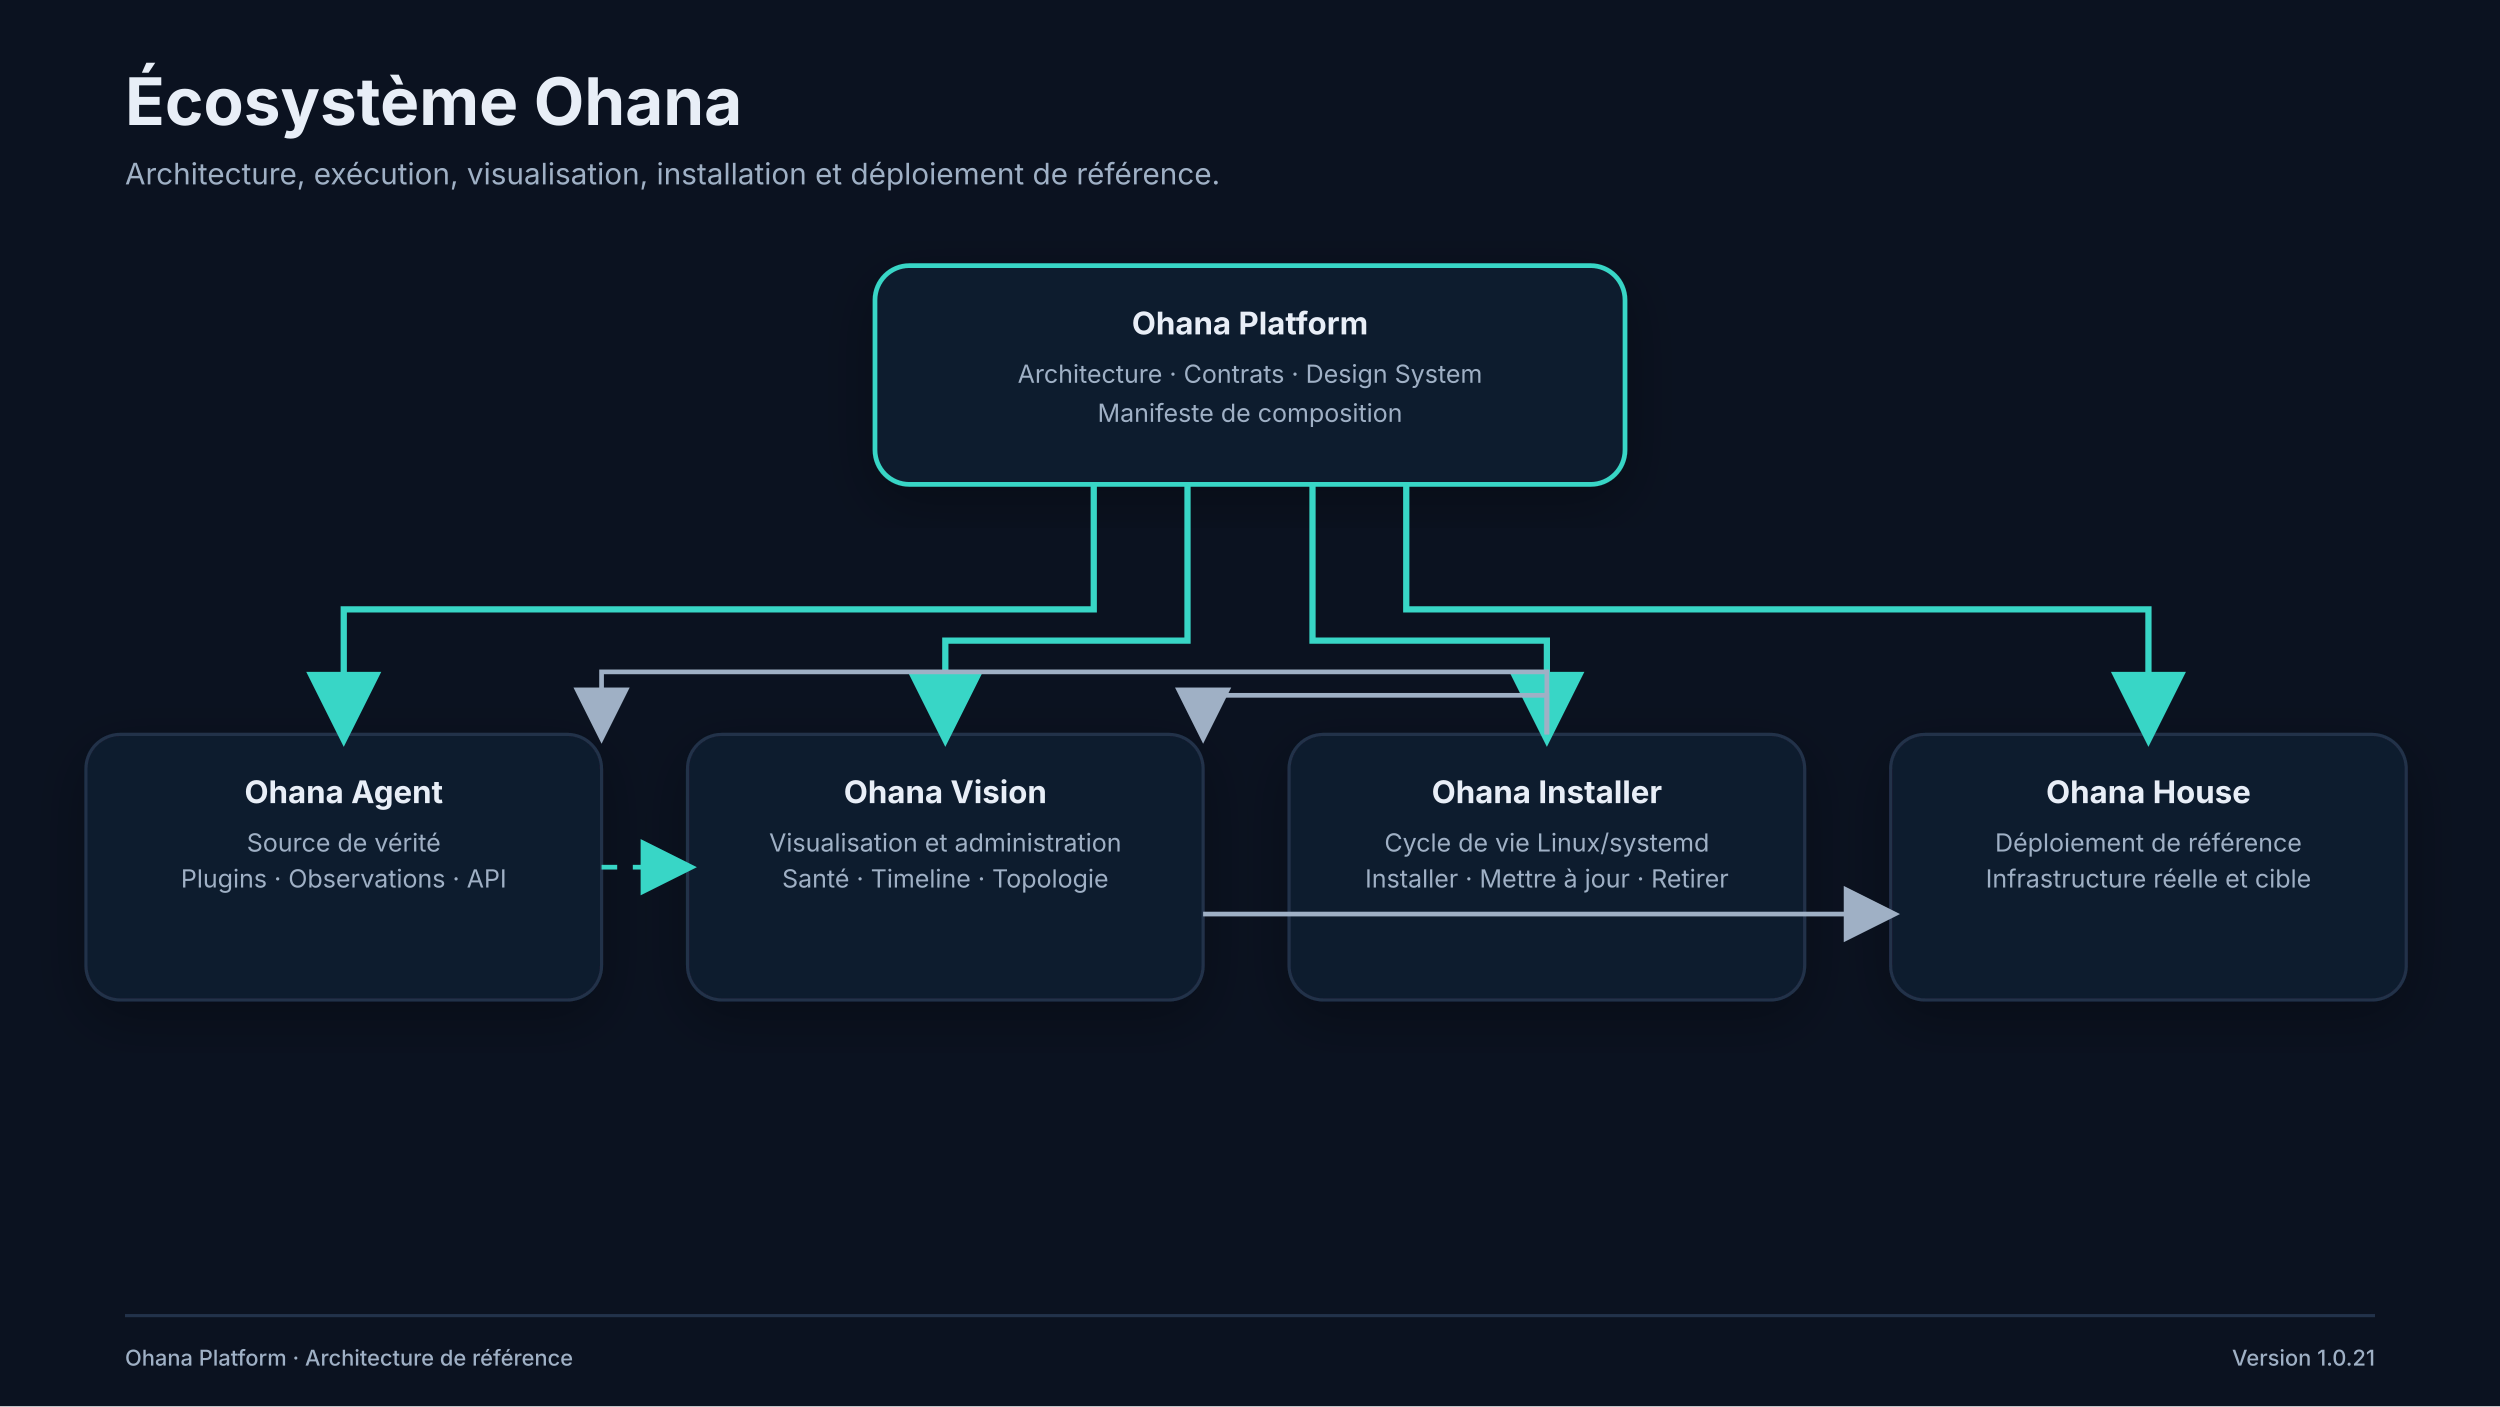
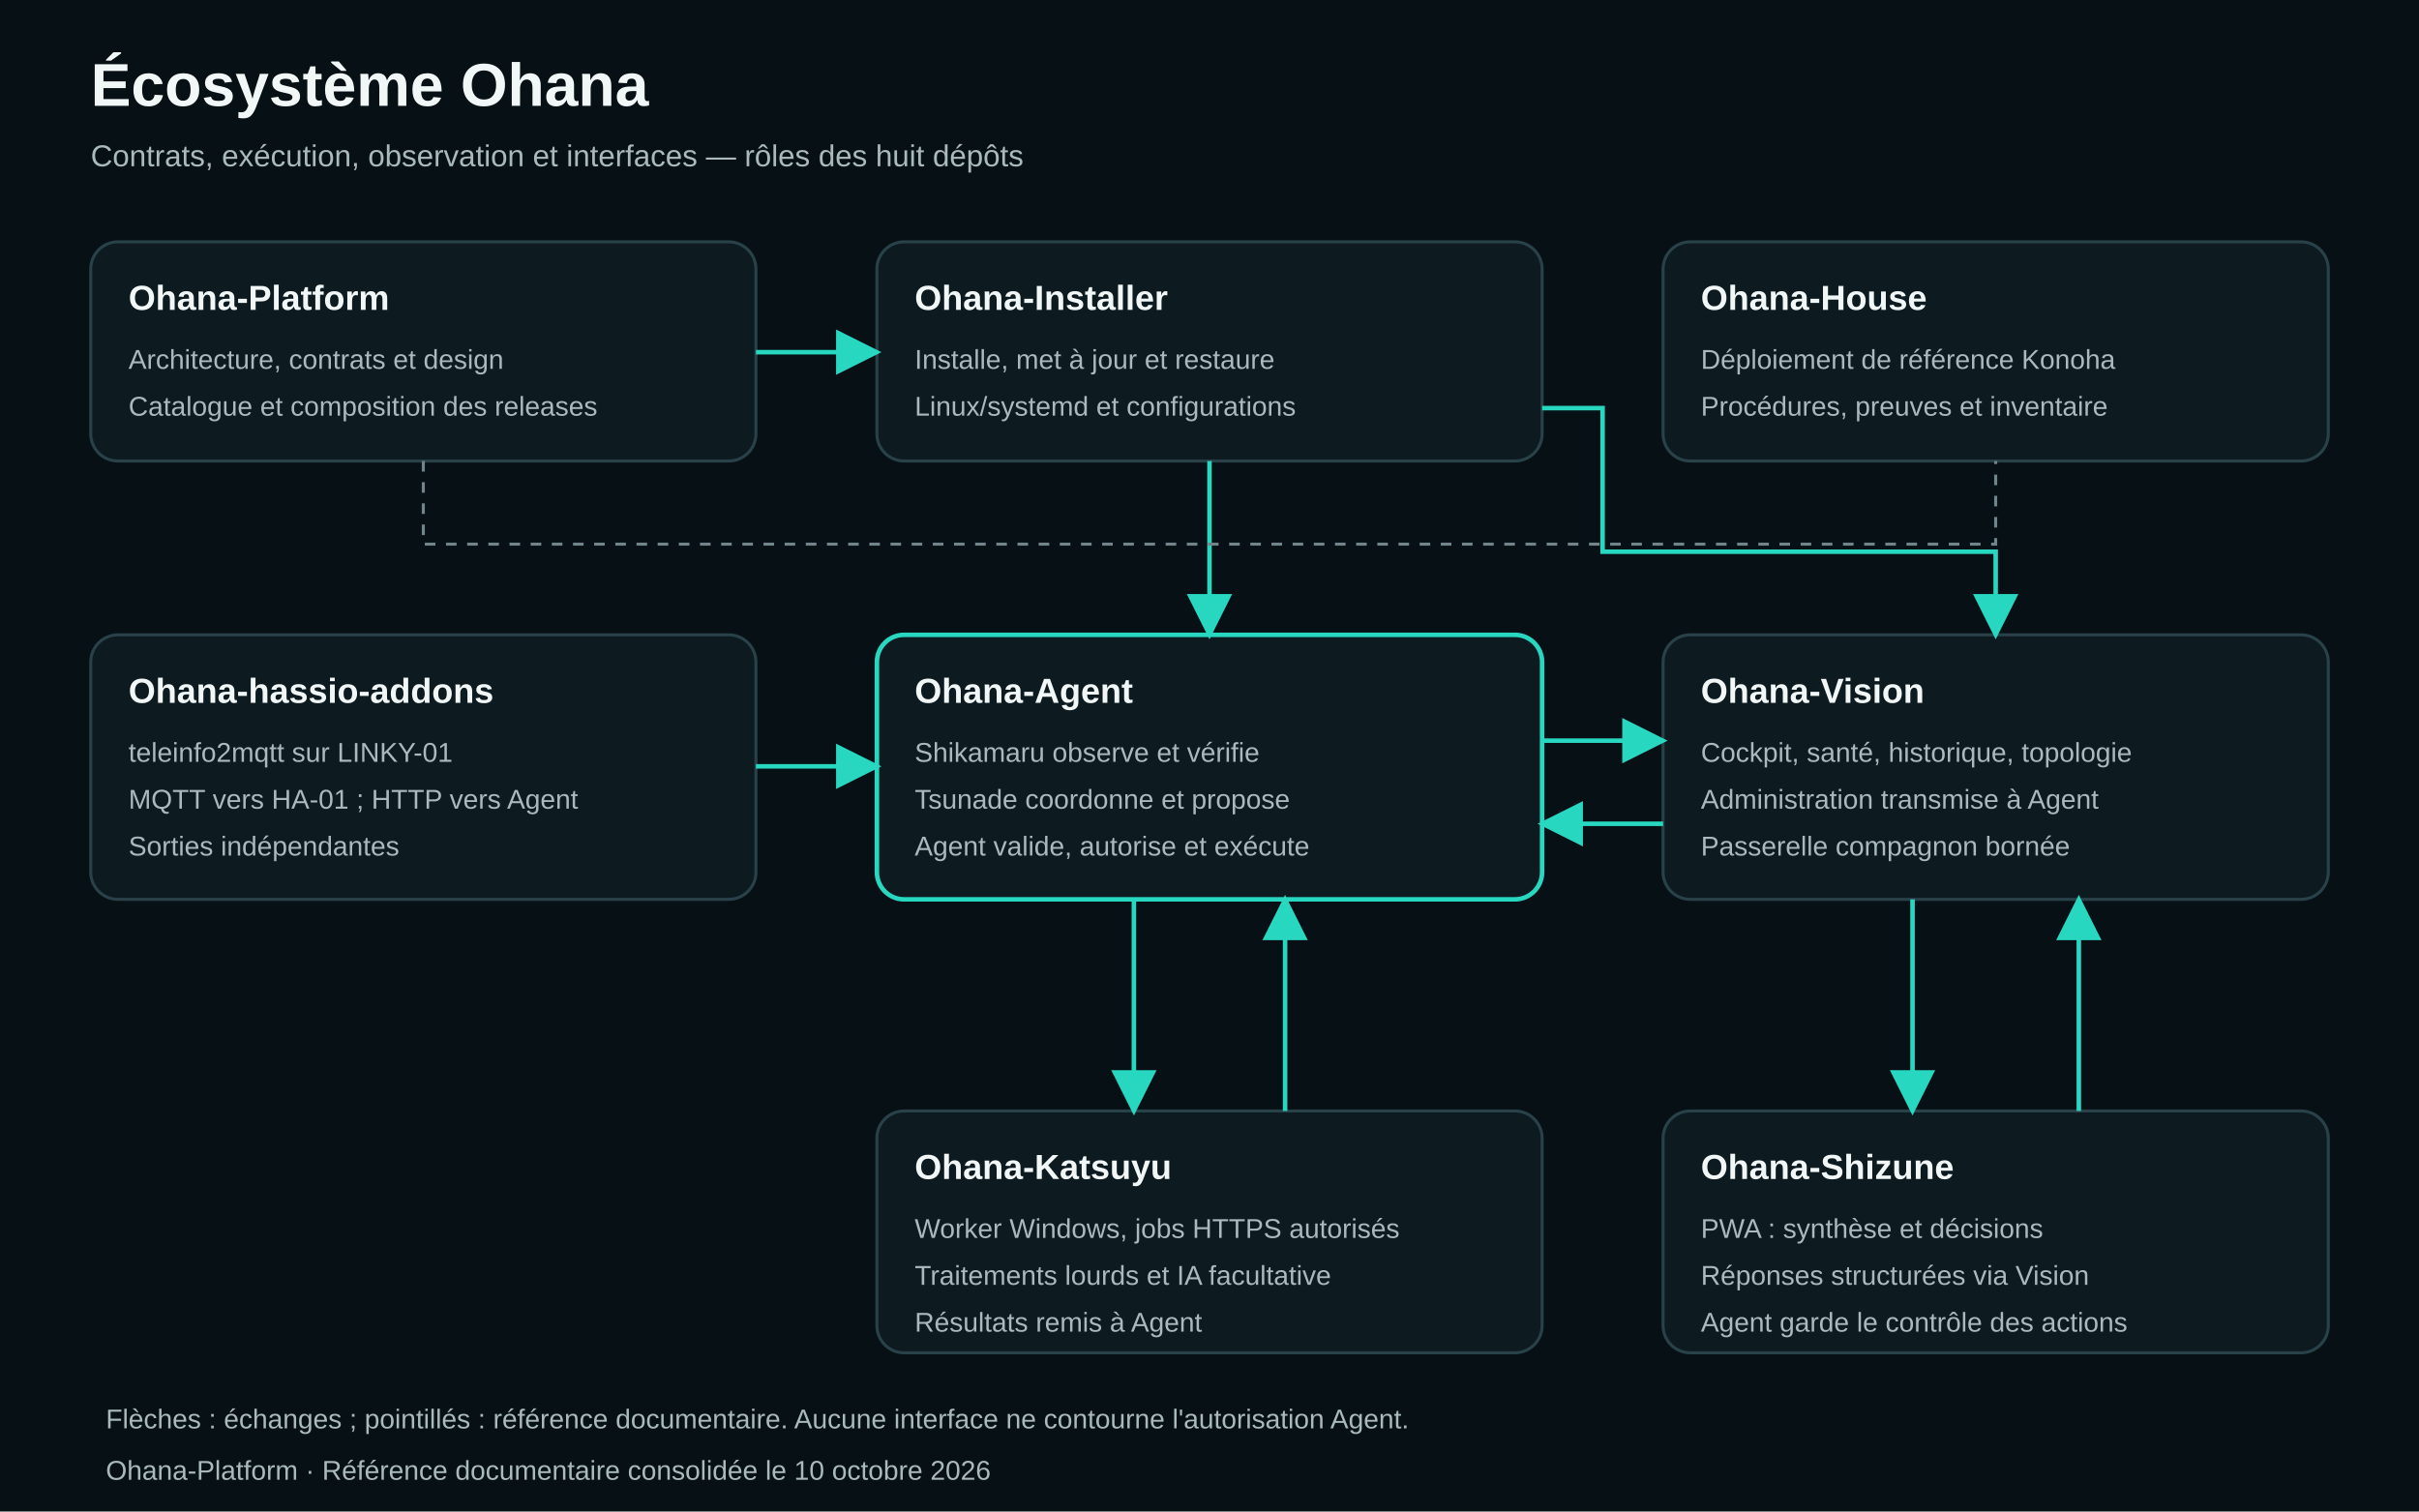
- <svg xmlns="http://www.w3.org/2000/svg" width="1600" height="900" viewBox="0 0 1600 900" role="img" aria-labelledby="title desc">
+ <svg xmlns="http://www.w3.org/2000/svg" width="1600" height="1000" viewBox="0 0 1600 1000" role="img" aria-labelledby="title desc">
  <defs>
-     <filter id="shadow" x="-20%" y="-20%" width="140%" height="140%">
-       <feDropShadow dx="0" dy="12" stdDeviation="18" flood-color="#000000" flood-opacity="0.28" />
-     </filter>
-     <marker id="arrow" markerWidth="12" markerHeight="12" refX="10" refY="6" orient="auto" markerUnits="strokeWidth">
-       <path d="M0,0 L12,6 L0,12 Z" fill="#38D6C6" />
-     </marker>
-     <marker id="arrow-muted" markerWidth="12" markerHeight="12" refX="10" refY="6" orient="auto" markerUnits="strokeWidth">
-       <path d="M0,0 L12,6 L0,12 Z" fill="#9FB0C5" />
+     <marker id="arrow" markerWidth="10" markerHeight="10" refX="9" refY="5" orient="auto">
+       <path d="M0 0 L10 5 L0 10 Z" fill="#28d7c0" />
    </marker>
    <style>
-       .title{font:700 42px Inter,Segoe UI,Arial,sans-serif;fill:#E8EEF7}.subtitle{font:400 19px Inter,Segoe UI,Arial,sans-serif;fill:#9FB0C5}.label{font:650 20px Inter,Segoe UI,Arial,sans-serif;fill:#E8EEF7}.small{font:400 16px Inter,Segoe UI,Arial,sans-serif;fill:#9FB0C5}.tiny{font:500 14px Inter,Segoe UI,Arial,sans-serif;fill:#9FB0C5}.box{fill:#111B2E;stroke:#22324A;stroke-width:2;rx:22}.accent-box{fill:#111B2E;stroke:#38D6C6;stroke-width:3;rx:22}.line{fill:none;stroke:#38D6C6;stroke-width:4;marker-end:url(#arrow)}.line-muted{fill:none;stroke:#9FB0C5;stroke-width:3;marker-end:url(#arrow-muted)}.dash{fill:none;stroke:#38D6C6;stroke-width:3;stroke-dasharray:10 10;marker-end:url(#arrow)}
+       .title{font:700 40px Segoe UI,Arial,sans-serif;fill:#f1f7f7}
+       .subtitle{font:400 20px Segoe UI,Arial,sans-serif;fill:#a9b9bc}
+       .name{font:650 23px Segoe UI,Arial,sans-serif;fill:#f1f7f7}
+       .detail{font:400 18px Segoe UI,Arial,sans-serif;fill:#a9b9bc}
+       .box{fill:#0d1a20;stroke:#294149;stroke-width:2;rx:18}
+       .owner{fill:#0d1a20;stroke:#28d7c0;stroke-width:3;rx:18}
+       .flow{fill:none;stroke:#28d7c0;stroke-width:3;marker-end:url(#arrow)}
+       .policy{fill:none;stroke:#718489;stroke-width:2;stroke-dasharray:7 7}
    </style>
  </defs>
-   <rect width="100%" height="100%" fill="#0B1220" />
-   <text x="80" y="80" class="title">Écosystème Ohana</text>
-   <text x="80" y="118" class="subtitle">Architecture, exécution, visualisation, installation et déploiement de référence.</text>
-   <rect x="560" y="170" width="480" height="140" class="accent-box" filter="url(#shadow)" />
-   <text x="800" y="214" text-anchor="middle" class="label">Ohana Platform</text>
-   <text x="800" y="245" text-anchor="middle" class="small">Architecture · Contrats · Design System</text>
-   <text x="800" y="270" text-anchor="middle" class="small">Manifeste de composition</text>
-   <rect x="55" y="470" width="330" height="170" class="box" filter="url(#shadow)" />
-   <text x="220" y="514" text-anchor="middle" class="label">Ohana Agent</text>
-   <text x="220" y="545" text-anchor="middle" class="small">Source de vérité</text>
-   <text x="220" y="568" text-anchor="middle" class="small">Plugins · Observations · API</text>
-   <rect x="440" y="470" width="330" height="170" class="box" filter="url(#shadow)" />
-   <text x="605" y="514" text-anchor="middle" class="label">Ohana Vision</text>
-   <text x="605" y="545" text-anchor="middle" class="small">Visualisation et administration</text>
-   <text x="605" y="568" text-anchor="middle" class="small">Santé · Timeline · Topologie</text>
-   <rect x="825" y="470" width="330" height="170" class="box" filter="url(#shadow)" />
-   <text x="990" y="514" text-anchor="middle" class="label">Ohana Installer</text>
-   <text x="990" y="545" text-anchor="middle" class="small">Cycle de vie Linux/systemd</text>
-   <text x="990" y="568" text-anchor="middle" class="small">Installer · Mettre à jour · Retirer</text>
-   <rect x="1210" y="470" width="330" height="170" class="box" filter="url(#shadow)" />
-   <text x="1375" y="514" text-anchor="middle" class="label">Ohana House</text>
-   <text x="1375" y="545" text-anchor="middle" class="small">Déploiement de référence</text>
-   <text x="1375" y="568" text-anchor="middle" class="small">Infrastructure réelle et cible</text>
-   <path d="M700 310 V390 H220 V470" class="line" />
-   <path d="M760 310 V410 H605 V470" class="line" />
-   <path d="M840 310 V410 H990 V470" class="line" />
-   <path d="M900 310 V390 H1375 V470" class="line" />
-   <path d="M385 555 H440" class="dash" />
-   <path d="M990 470 V430 H385 V470" class="line-muted" />
-   <path d="M990 470 V445 H770 V470" class="line-muted" />
-   <path d="M770 585 H1210" class="line-muted" />
-   <line x1="80" y1="842" x2="1520" y2="842" stroke="#22324A" stroke-width="2" />
-   <text x="80" y="874" class="tiny">Ohana Platform · Architecture de référence</text>
-   <text x="1520" y="874" text-anchor="end" class="tiny">Version 1.0.21</text>
+   <rect width="1600" height="1000" fill="#071014" />
+   <text x="60" y="70" class="title">Écosystème Ohana</text>
+   <text x="60" y="110" class="subtitle">Contrats, exécution, observation et interfaces — rôles des huit dépôts</text>
+   <rect x="60" y="160" width="440" height="145" class="box" />
+   <text x="85" y="205" class="name">Ohana-Platform</text>
+   <text x="85" y="244" class="detail">Architecture, contrats et design</text>
+   <text x="85" y="275" class="detail">Catalogue et composition des releases</text>
+   <rect x="580" y="160" width="440" height="145" class="box" />
+   <text x="605" y="205" class="name">Ohana-Installer</text>
+   <text x="605" y="244" class="detail">Installe, met à jour et restaure</text>
+   <text x="605" y="275" class="detail">Linux/systemd et configurations</text>
+   <rect x="1100" y="160" width="440" height="145" class="box" />
+   <text x="1125" y="205" class="name">Ohana-House</text>
+   <text x="1125" y="244" class="detail">Déploiement de référence Konoha</text>
+   <text x="1125" y="275" class="detail">Procédures, preuves et inventaire</text>
+   <rect x="60" y="420" width="440" height="175" class="box" />
+   <text x="85" y="465" class="name">Ohana-hassio-addons</text>
+   <text x="85" y="504" class="detail">teleinfo2mqtt sur LINKY-01</text>
+   <text x="85" y="535" class="detail">MQTT vers HA-01 ; HTTP vers Agent</text>
+   <text x="85" y="566" class="detail">Sorties indépendantes</text>
+   <rect x="580" y="420" width="440" height="175" class="owner" />
+   <text x="605" y="465" class="name">Ohana-Agent</text>
+   <text x="605" y="504" class="detail">Shikamaru observe et vérifie</text>
+   <text x="605" y="535" class="detail">Tsunade coordonne et propose</text>
+   <text x="605" y="566" class="detail">Agent valide, autorise et exécute</text>
+   <rect x="1100" y="420" width="440" height="175" class="box" />
+   <text x="1125" y="465" class="name">Ohana-Vision</text>
+   <text x="1125" y="504" class="detail">Cockpit, santé, historique, topologie</text>
+   <text x="1125" y="535" class="detail">Administration transmise à Agent</text>
+   <text x="1125" y="566" class="detail">Passerelle compagnon bornée</text>
+   <rect x="580" y="735" width="440" height="160" class="box" />
+   <text x="605" y="780" class="name">Ohana-Katsuyu</text>
+   <text x="605" y="819" class="detail">Worker Windows, jobs HTTPS autorisés</text>
+   <text x="605" y="850" class="detail">Traitements lourds et IA facultative</text>
+   <text x="605" y="881" class="detail">Résultats remis à Agent</text>
+   <rect x="1100" y="735" width="440" height="160" class="box" />
+   <text x="1125" y="780" class="name">Ohana-Shizune</text>
+   <text x="1125" y="819" class="detail">PWA : synthèse et décisions</text>
+   <text x="1125" y="850" class="detail">Réponses structurées via Vision</text>
+   <text x="1125" y="881" class="detail">Agent garde le contrôle des actions</text>
+   <path d="M500 233 H580" class="flow" />
+   <path d="M800 305 V420" class="flow" />
+   <path d="M1020 270 H1060 V365 H1320 V420" class="flow" />
+   <path d="M280 305 V360 H1320 V305" class="policy" />
+   <path d="M500 507 H580" class="flow" />
+   <path d="M1020 490 H1100" class="flow" />
+   <path d="M1100 545 H1020" class="flow" />
+   <path d="M750 595 V735" class="flow" />
+   <path d="M850 735 V595" class="flow" />
+   <path d="M1265 595 V735" class="flow" />
+   <path d="M1375 735 V595" class="flow" />
+   <text x="70" y="945" class="detail">Flèches : échanges ; pointillés : référence documentaire. Aucune interface ne contourne l'autorisation Agent.</text>
+   <text x="70" y="979" class="detail">Ohana-Platform · Référence documentaire consolidée le 10 octobre 2026</text>
</svg>
